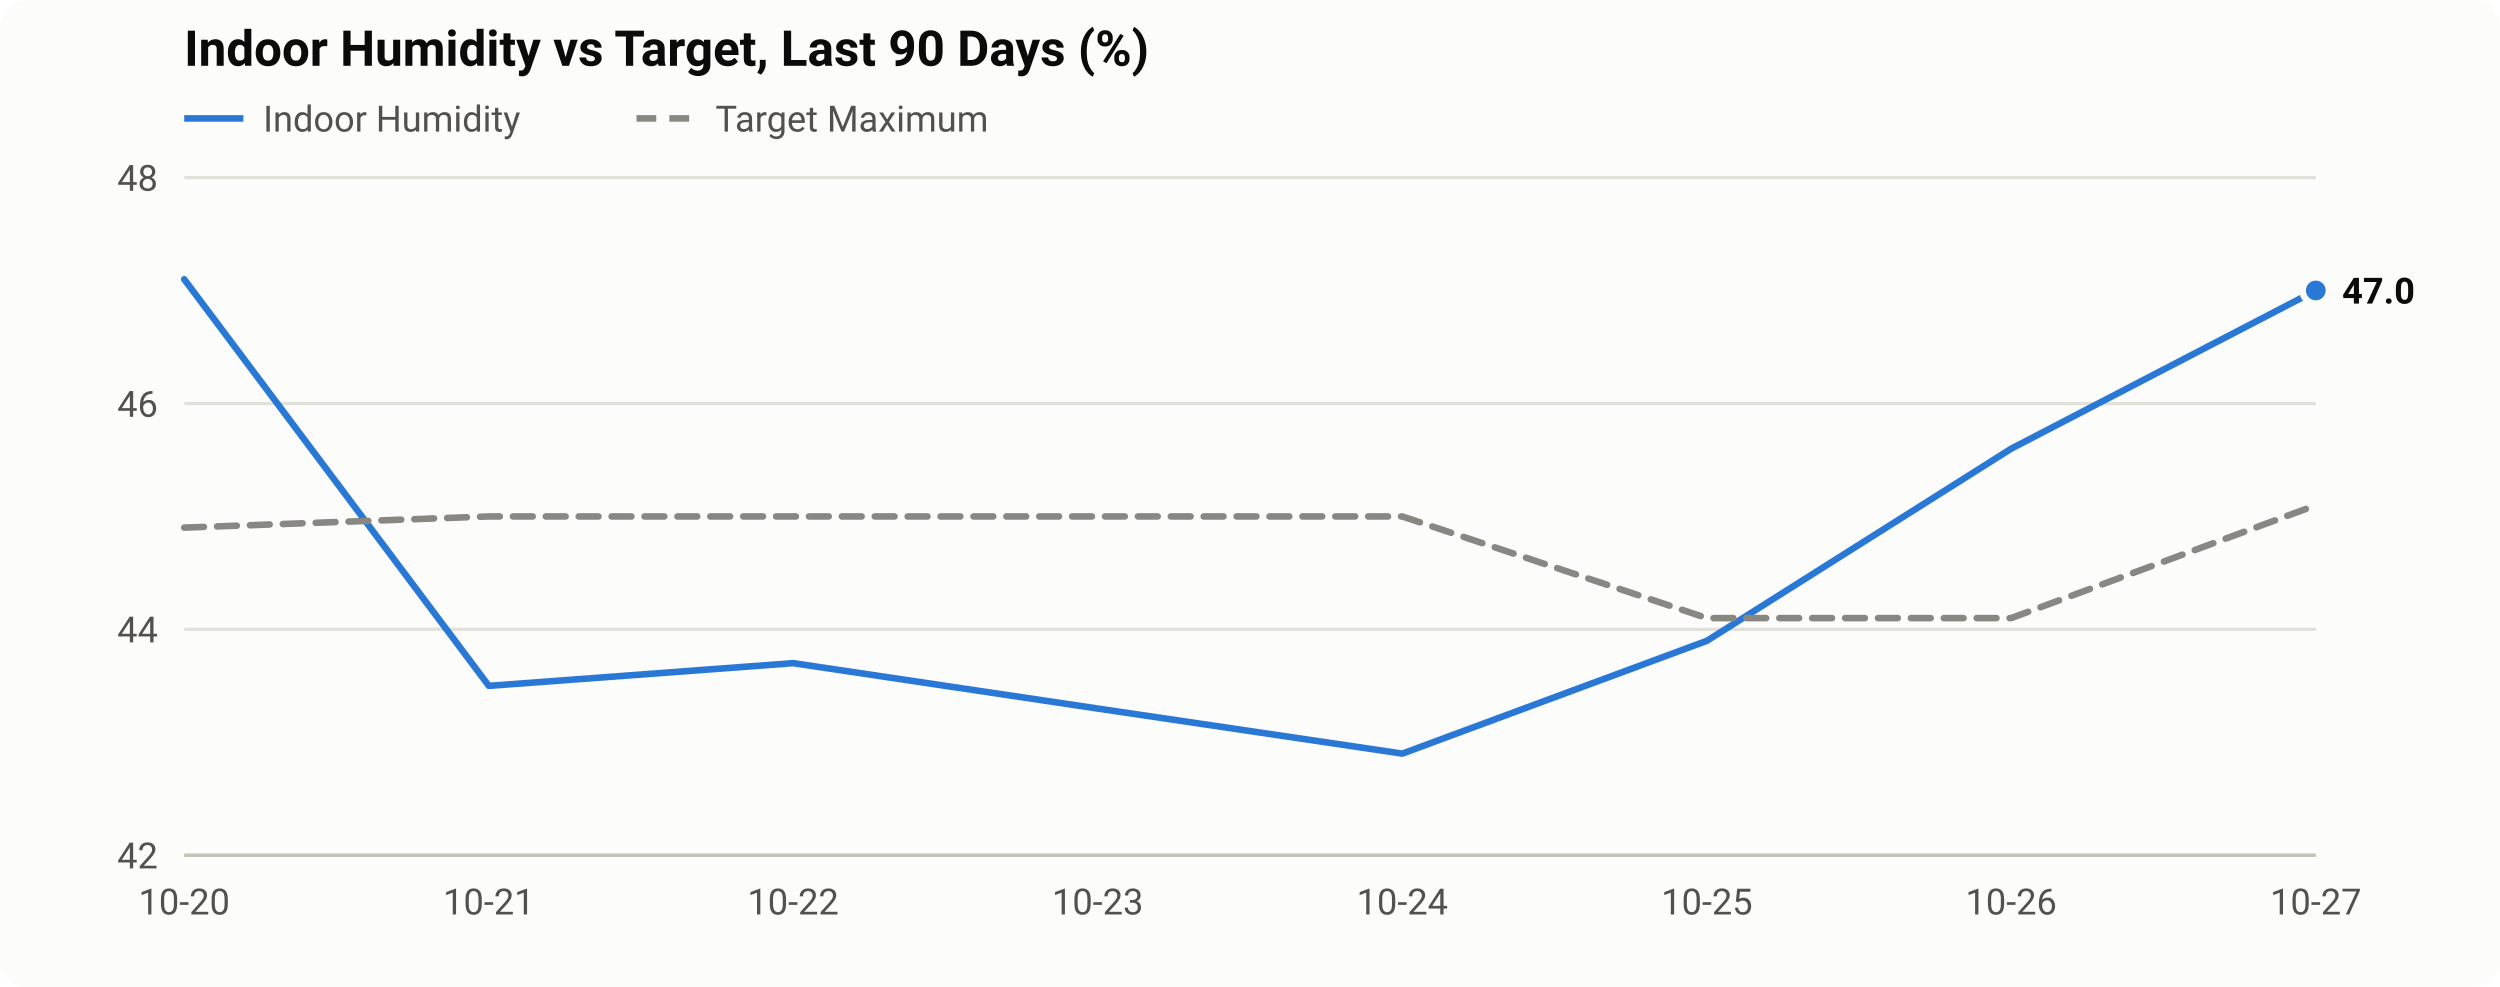
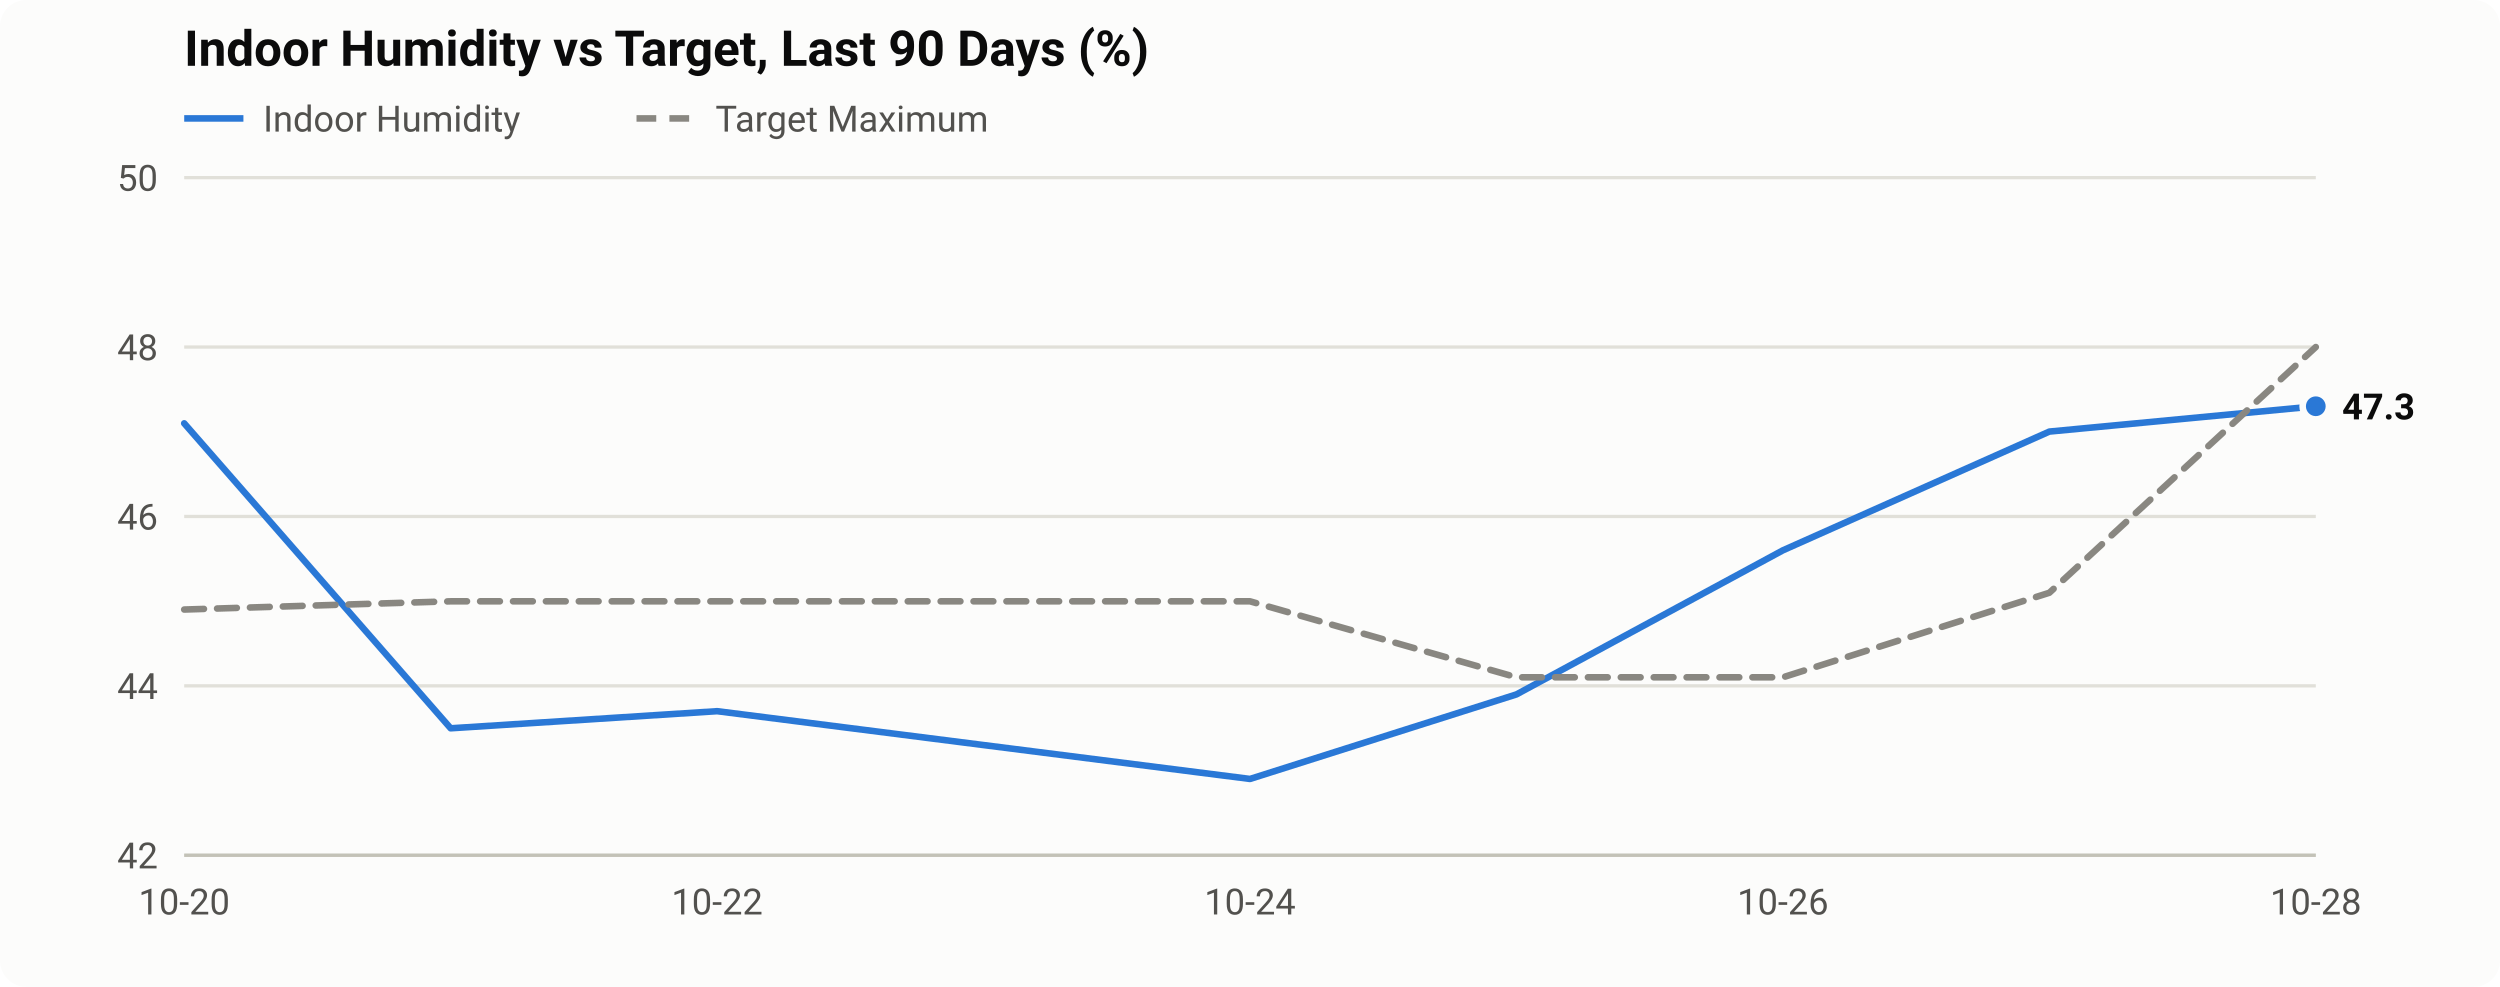
<svg xmlns="http://www.w3.org/2000/svg" viewBox="0 0 760 300" role="img" aria-label="Indoor Humidity vs Target, Last 90 Days (%)" class="chart">
  <style>.chart{font-family:system-ui,-apple-system,'Segoe UI',Roboto,Helvetica,Arial,sans-serif}.chart-title{font-size:15px;font-weight:600;fill:#0b0b0b}.axis,.legend{font-size:11px;fill:#52514e}.value{font-size:11px;fill:#0b0b0b;font-weight:600}.grid{stroke:#e1e0d9;stroke-width:1}.baseline{stroke:#c3c2b7;stroke-width:1}.line{stroke-width:2;stroke-linejoin:round;stroke-linecap:round}.ref{stroke:#898781}.dot{stroke:#fcfcfb;stroke-width:2}.hit{fill:transparent}.s1{stroke:#2a78d6}.f1{fill:#2a78d6}.s2{stroke:#eb6834}.f2{fill:#eb6834}.s3{stroke:#1baf7a}.f3{fill:#1baf7a}.s4{stroke:#eda100}.f4{fill:#eda100}.s5{stroke:#e87ba4}.f5{fill:#e87ba4}.s6{stroke:#008300}.f6{fill:#008300}.s7{stroke:#6250d6}.f7{fill:#6250d6}.s8{stroke:#e34948}.f8{fill:#e34948}</style>
  <rect width="760" height="300" rx="8" fill="#fcfcfb" />
  <text x="56" y="20" class="chart-title">Indoor Humidity vs Target, Last 90 Days (%)</text>
  <line x1="56" x2="74" y1="36" y2="36" class="s1" stroke-width="2" />
  <text x="80" y="40" class="legend">Indoor Humidity</text>
  <line x1="193.5" x2="211.5" y1="36" y2="36" class="ref" stroke-width="2" stroke-dasharray="6 4" />
  <text x="217.5" y="40" class="legend">Target Maximum</text>
  <line x1="56" x2="704" y1="260.0" y2="260.0" class="grid" />
  <text x="48" y="264.0" class="axis" text-anchor="end">42</text>
-   <line x1="56" x2="704" y1="191.3" y2="191.3" class="grid" />
-   <text x="48" y="195.3" class="axis" text-anchor="end">44</text>
-   <line x1="56" x2="704" y1="122.7" y2="122.7" class="grid" />
-   <text x="48" y="126.7" class="axis" text-anchor="end">46</text>
+   <line x1="56" x2="704" y1="208.5" y2="208.5" class="grid" />
+   <text x="48" y="212.5" class="axis" text-anchor="end">44</text>
+   <line x1="56" x2="704" y1="157.0" y2="157.0" class="grid" />
+   <text x="48" y="161.0" class="axis" text-anchor="end">46</text>
+   <line x1="56" x2="704" y1="105.5" y2="105.5" class="grid" />
+   <text x="48" y="109.5" class="axis" text-anchor="end">48</text>
  <line x1="56" x2="704" y1="54.0" y2="54.0" class="grid" />
-   <text x="48" y="58.0" class="axis" text-anchor="end">48</text>
+   <text x="48" y="58.0" class="axis" text-anchor="end">50</text>
  <line x1="56" x2="704" y1="260.0" y2="260.0" class="baseline" />
  <text x="56.0" y="278" class="axis" text-anchor="middle">10-20</text>
-   <text x="148.6" y="278" class="axis" text-anchor="middle">10-21</text>
-   <text x="241.1" y="278" class="axis" text-anchor="middle">10-22</text>
-   <text x="333.7" y="278" class="axis" text-anchor="middle">10-23</text>
-   <text x="426.3" y="278" class="axis" text-anchor="middle">10-24</text>
-   <text x="518.9" y="278" class="axis" text-anchor="middle">10-25</text>
-   <text x="611.4" y="278" class="axis" text-anchor="middle">10-26</text>
-   <text x="704.0" y="278" class="axis" text-anchor="middle">10-27</text>
-   <polyline points="56.0,84.9 148.6,208.5 241.1,201.6 333.7,215.4 426.3,229.1 518.9,194.8 611.4,136.4 704.0,88.3" fill="none" class="s1 line" />
-   <circle cx="704.0" cy="88.3" r="4" class="f1 dot" />
-   <text x="712.0" y="92.3" class="value">47.0</text>
-   <polyline points="56.0,160.4 148.6,157.0 241.1,157.0 333.7,157.0 426.3,157.0 518.9,187.9 611.4,187.9 704.0,153.6" fill="none" class="ref line" stroke-dasharray="6 4" />
+   <text x="218.0" y="278" class="axis" text-anchor="middle">10-22</text>
+   <text x="380.0" y="278" class="axis" text-anchor="middle">10-24</text>
+   <text x="542.0" y="278" class="axis" text-anchor="middle">10-26</text>
+   <text x="704.0" y="278" class="axis" text-anchor="middle">10-28</text>
+   <polyline points="56.0,128.7 137.0,221.4 218.0,216.2 299.0,226.5 380.0,236.8 461.0,211.1 542.0,167.3 623.0,131.2 704.0,123.5" fill="none" class="s1 line" />
+   <circle cx="704.0" cy="123.5" r="4" class="f1 dot" />
+   <text x="712.0" y="127.5" class="value">47.3</text>
+   <polyline points="56.0,185.3 137.0,182.8 218.0,182.8 299.0,182.8 380.0,182.8 461.0,205.9 542.0,205.9 623.0,180.2 704.0,105.5" fill="none" class="ref line" stroke-dasharray="6 4" />
</svg>
